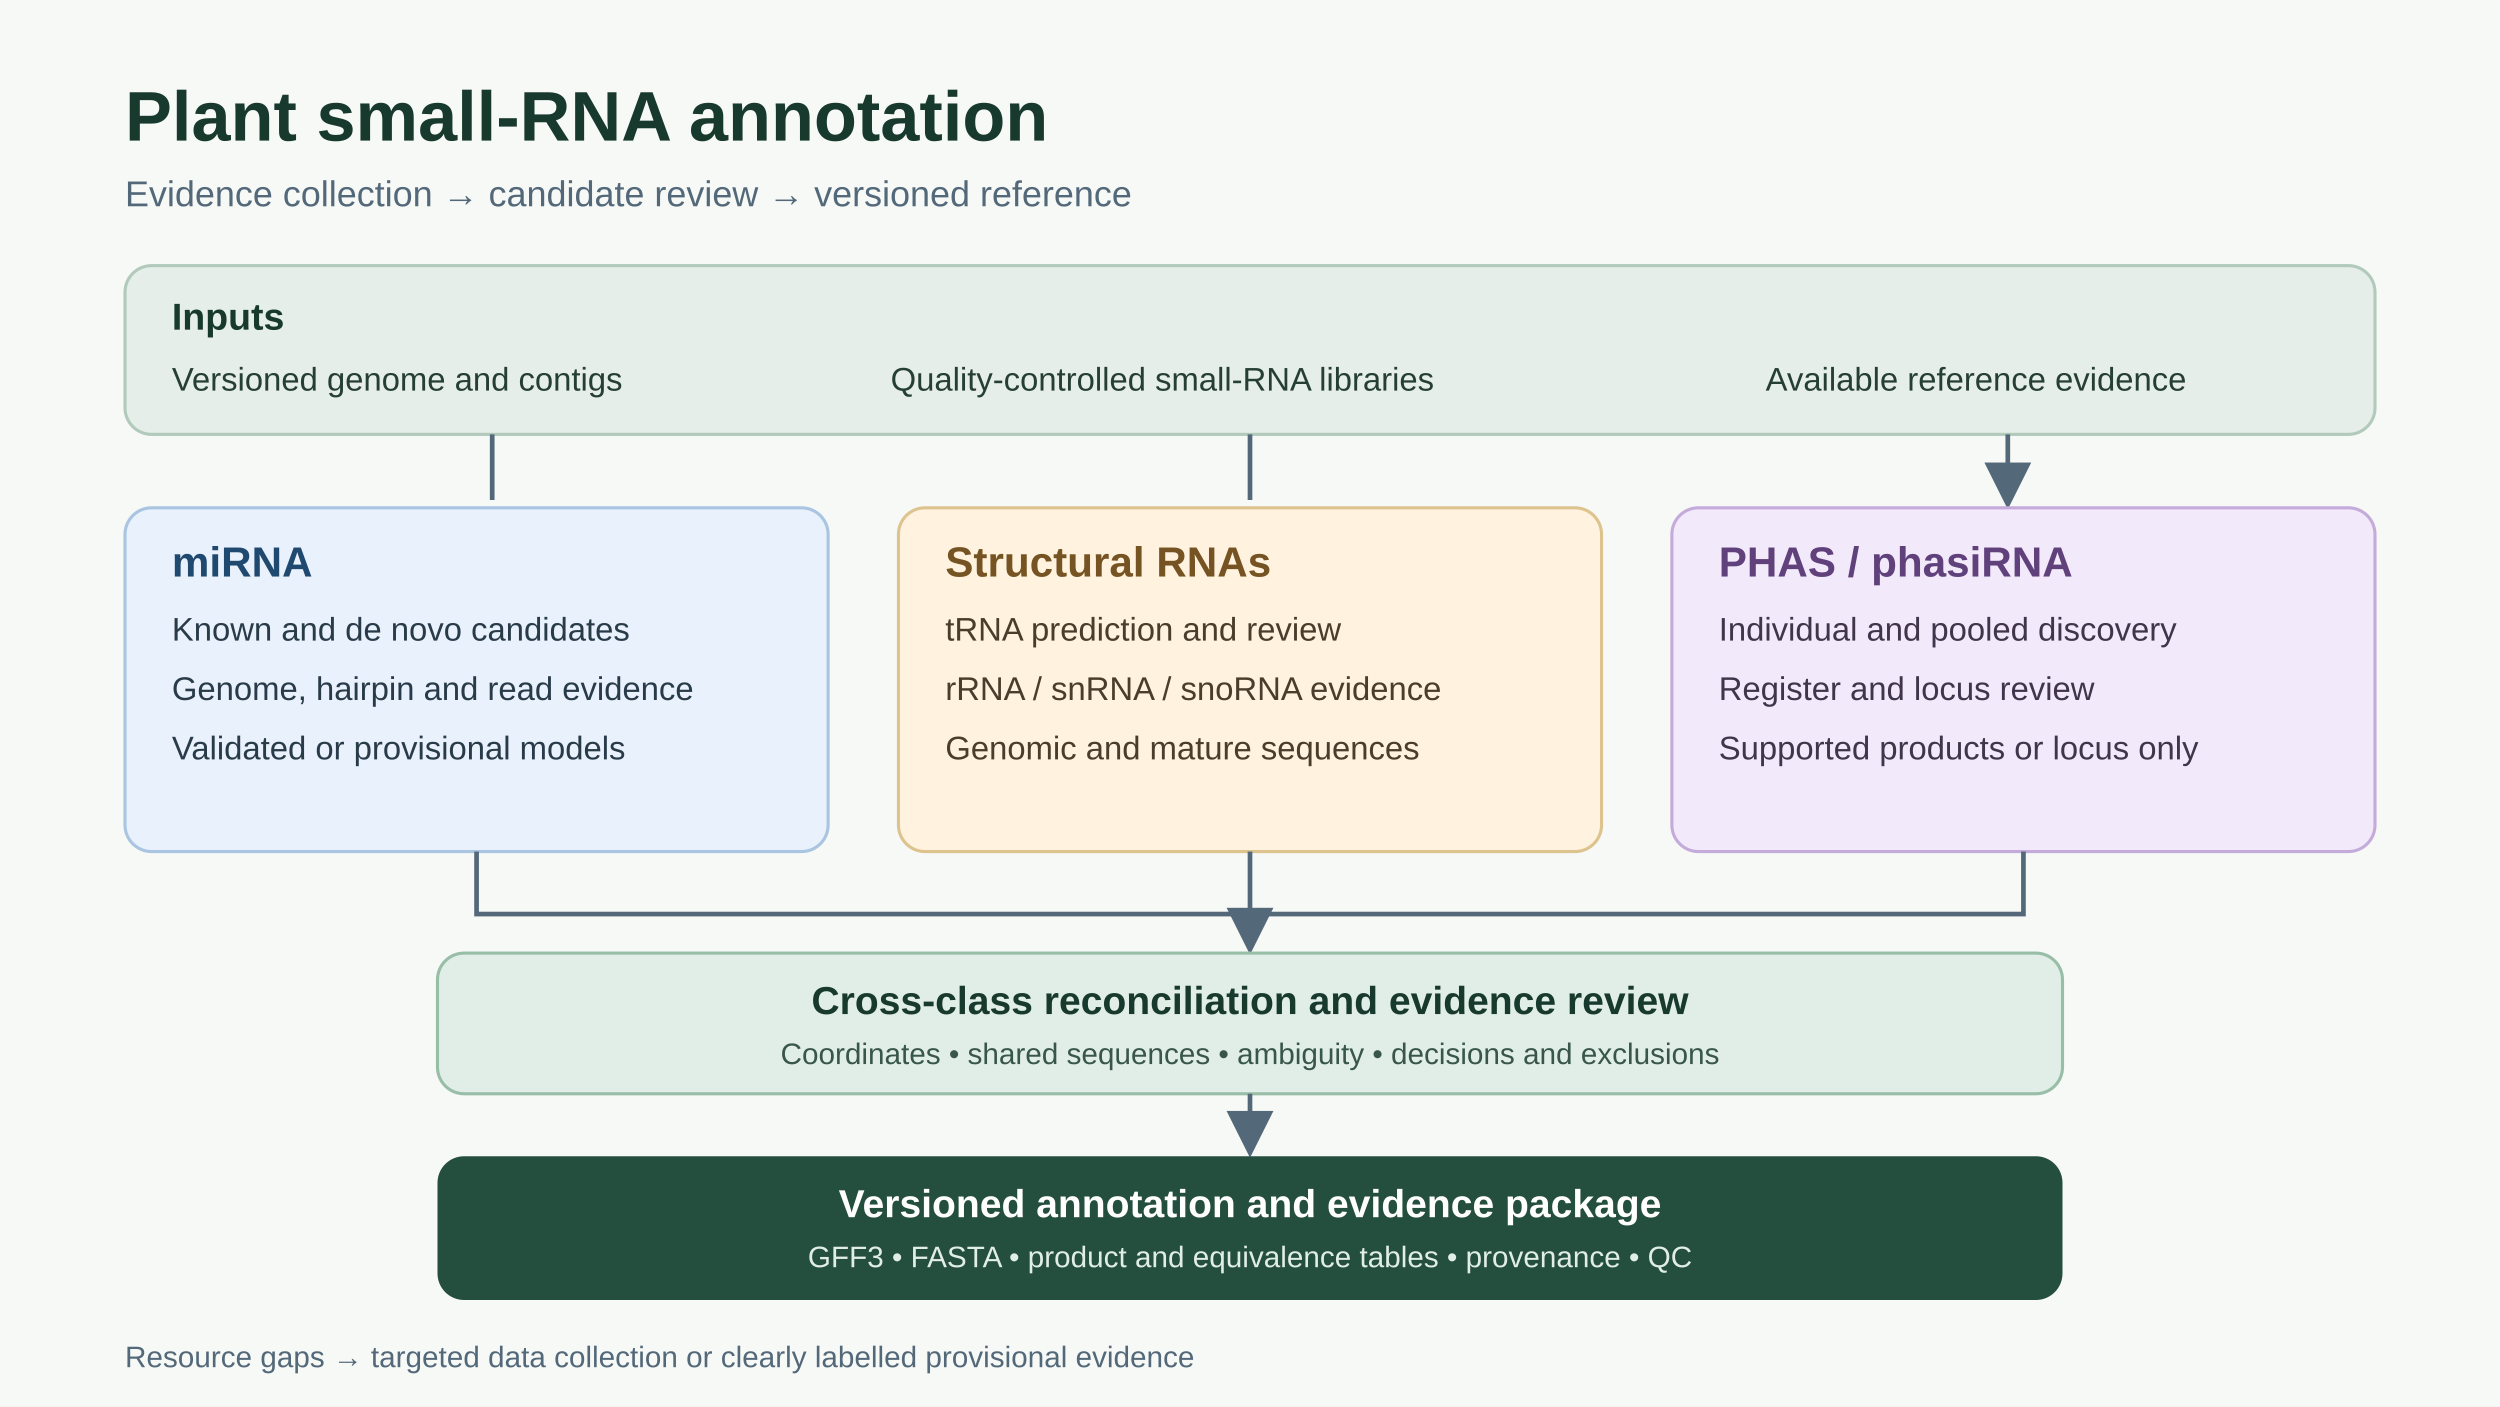
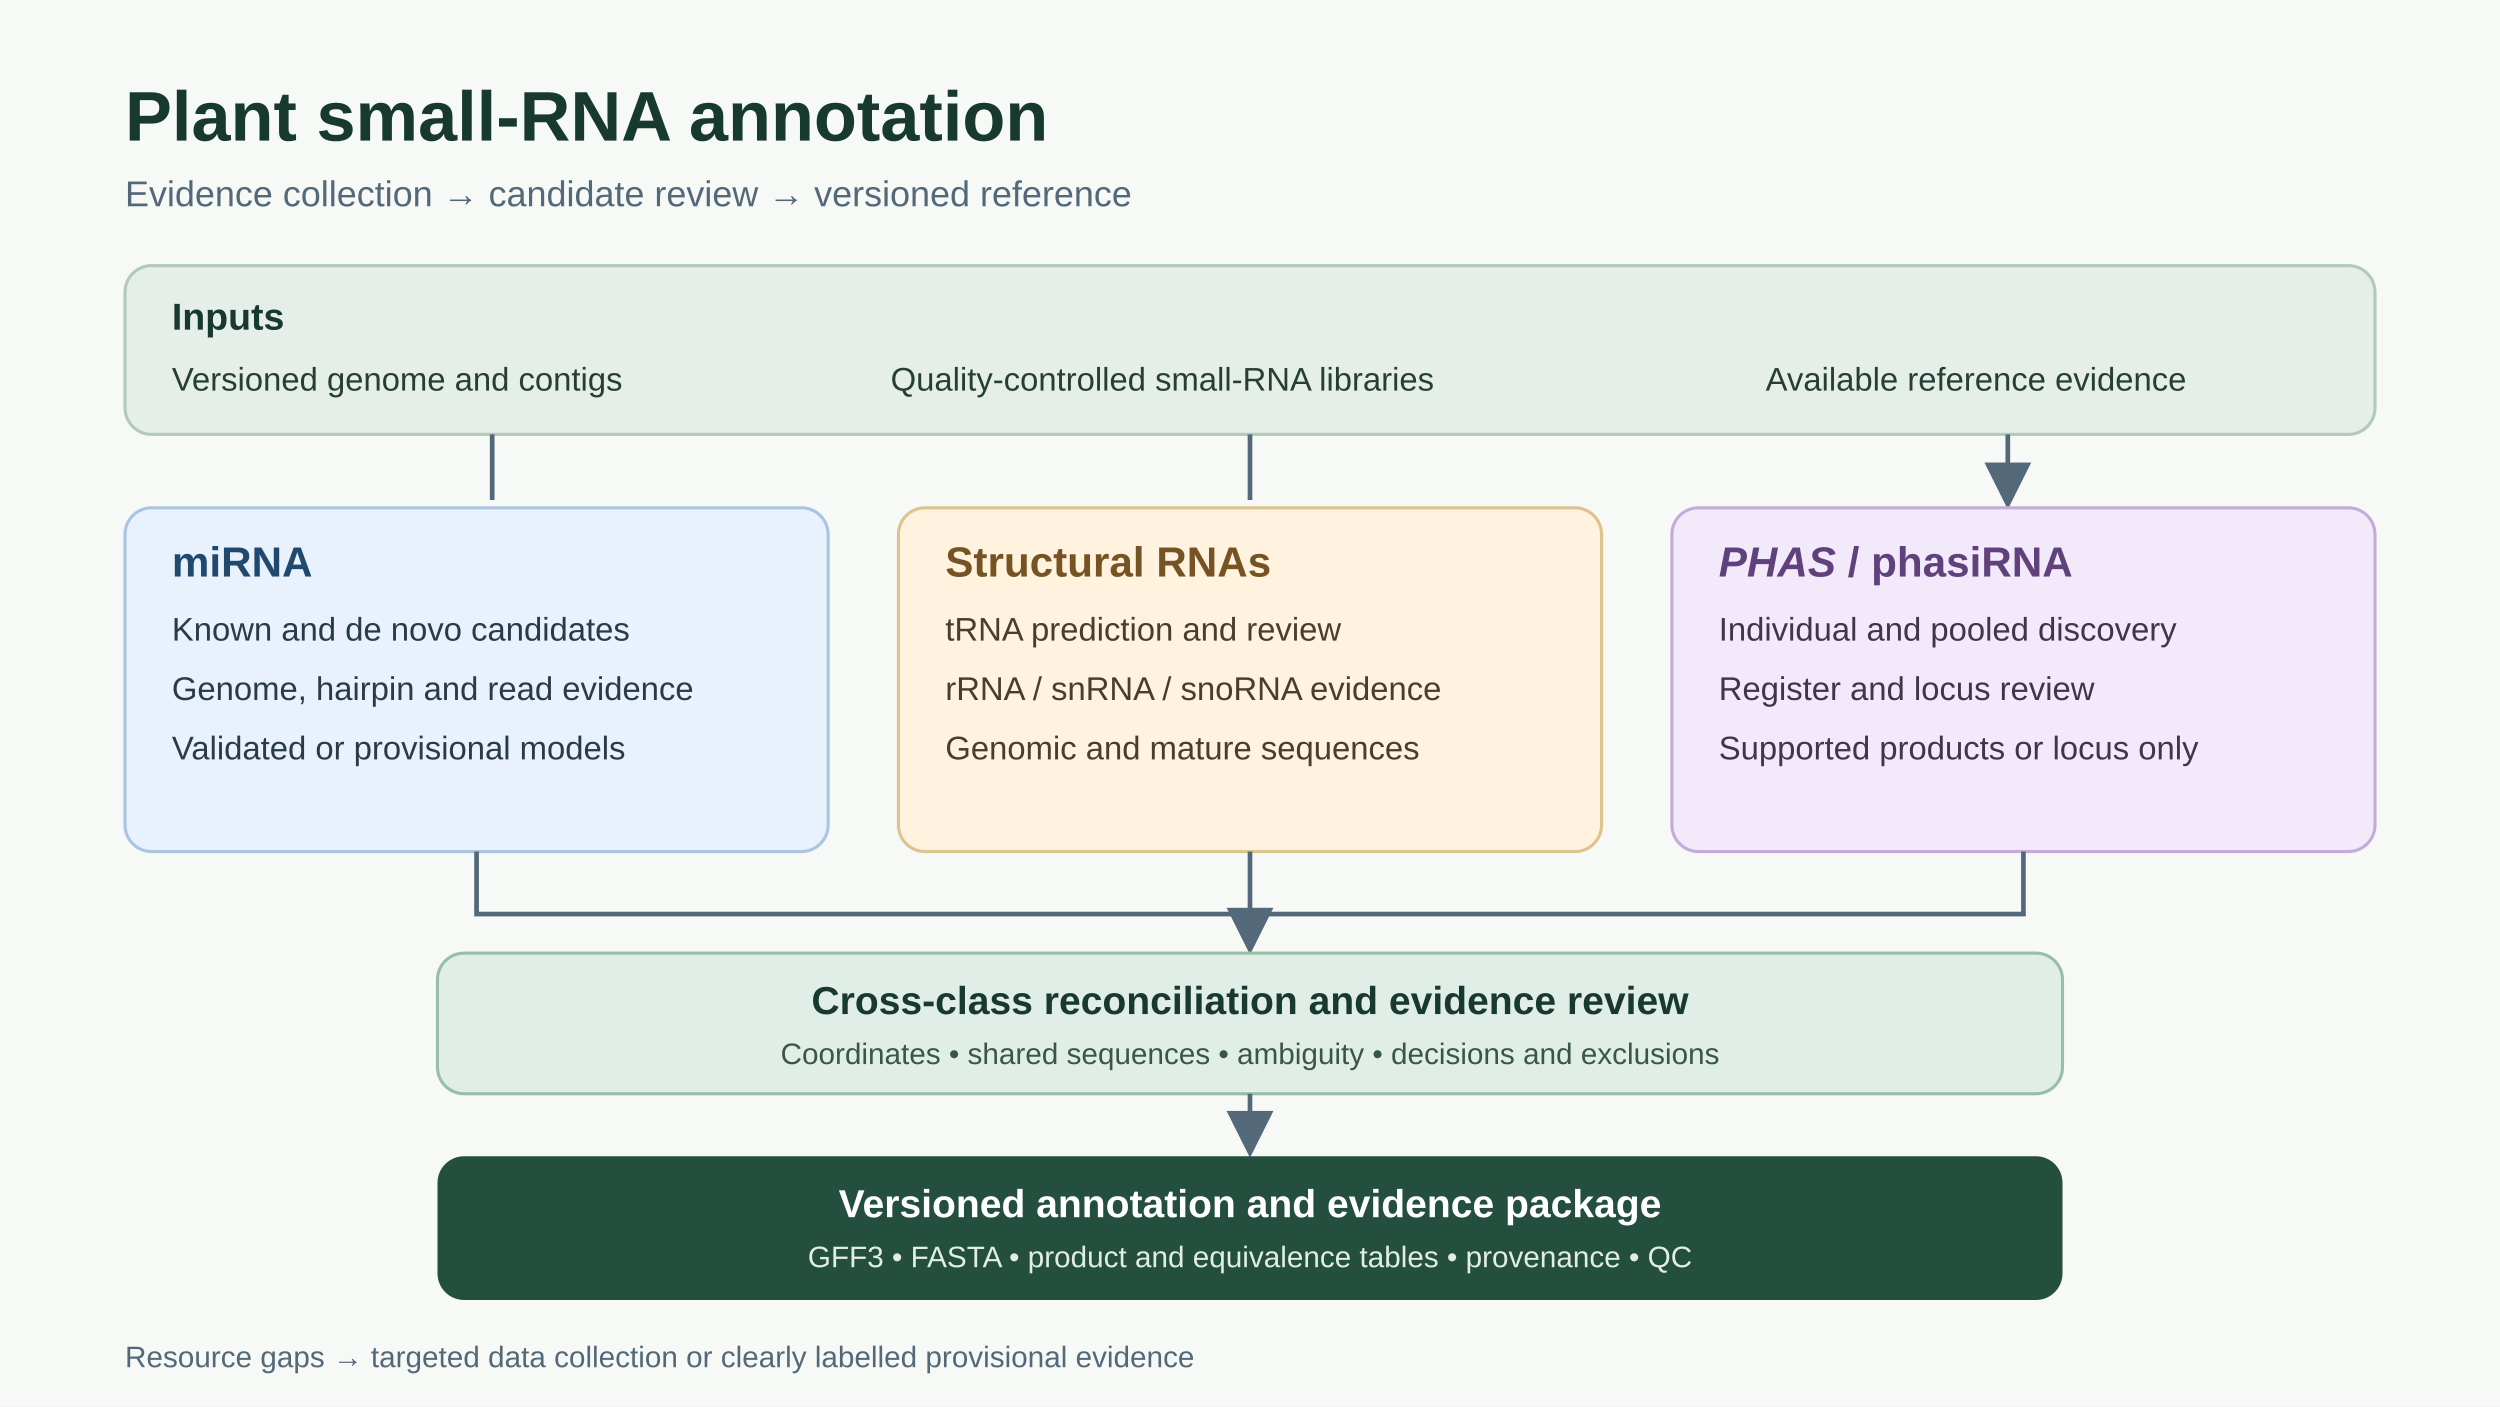
<svg xmlns="http://www.w3.org/2000/svg" width="1600" height="900" viewBox="0 0 1600 900" role="img" aria-labelledby="title desc">
  <defs>
    <marker id="arrow" markerWidth="10" markerHeight="10" refX="8" refY="5" orient="auto">
      <path d="M0 0 L10 5 L0 10 Z" fill="#536879" />
    </marker>
  </defs>
  <rect width="1600" height="900" fill="#f7f9f7" />
  <text x="80" y="90" font-family="Arial, sans-serif" font-size="45" font-weight="700" fill="#18392e">Plant small-RNA annotation</text>
  <text x="80" y="132" font-family="Arial, sans-serif" font-size="23" fill="#536879">Evidence collection → candidate review → versioned reference</text>
  <rect x="80" y="170" width="1440" height="108" rx="17" fill="#e6eee9" stroke="#b2cabb" stroke-width="2" />
  <text x="110" y="211" font-family="Arial, sans-serif" font-weight="700" font-size="24" fill="#18392e">Inputs</text>
  <text x="110" y="250" font-family="Arial, sans-serif" font-size="21" fill="#263f35">Versioned genome and contigs</text>
  <text x="570" y="250" font-family="Arial, sans-serif" font-size="21" fill="#263f35">Quality-controlled small-RNA libraries</text>
  <text x="1130" y="250" font-family="Arial, sans-serif" font-size="21" fill="#263f35">Available reference evidence</text>
  <path d="M315 278 V320 M800 278 V320 M1285 278 V320" stroke="#536879" stroke-width="3" marker-end="url(#arrow)" />
  <g font-family="Arial, sans-serif">
    <rect x="80" y="325" width="450" height="220" rx="17" fill="#e8f1fc" stroke="#a9c5e1" stroke-width="2" />
    <text x="110" y="369" font-size="27" font-weight="700" fill="#204970">miRNA</text>
    <text x="110" y="410" font-size="21" fill="#293b49">Known and de novo candidates</text>
    <text x="110" y="448" font-size="21" fill="#293b49">Genome, hairpin and read evidence</text>
    <text x="110" y="486" font-size="21" fill="#293b49">Validated or provisional models</text>
    <rect x="575" y="325" width="450" height="220" rx="17" fill="#fff2de" stroke="#ddc38e" stroke-width="2" />
    <text x="605" y="369" font-size="27" font-weight="700" fill="#765322">Structural RNAs</text>
    <text x="605" y="410" font-size="21" fill="#493e2c">tRNA prediction and review</text>
    <text x="605" y="448" font-size="21" fill="#493e2c">rRNA / snRNA / snoRNA evidence</text>
    <text x="605" y="486" font-size="21" fill="#493e2c">Genomic and mature sequences</text>
    <rect x="1070" y="325" width="450" height="220" rx="17" fill="#f2eafa" stroke="#c5abd9" stroke-width="2" />
-     <text x="1100" y="369" font-size="27" font-weight="700" fill="#60417c">PHAS / phasiRNA</text>
+     <text x="1100" y="369" font-size="27" font-weight="700" fill="#60417c">
+       <tspan font-style="italic">PHAS</tspan> / phasiRNA</text>
    <text x="1100" y="410" font-size="21" fill="#40354b">Individual and pooled discovery</text>
    <text x="1100" y="448" font-size="21" fill="#40354b">Register and locus review</text>
    <text x="1100" y="486" font-size="21" fill="#40354b">Supported products or locus only</text>
  </g>
  <path d="M305 545 V585 H800 M1295 545 V585 H800 M800 545 V605" stroke="#536879" stroke-width="3" fill="none" marker-end="url(#arrow)" />
  <rect x="280" y="610" width="1040" height="90" rx="17" fill="#e1eee8" stroke="#99bea8" stroke-width="2" />
  <text x="800" y="649" text-anchor="middle" font-family="Arial, sans-serif" font-size="25" font-weight="700" fill="#18392e">Cross-class reconciliation and evidence review</text>
  <text x="800" y="681" text-anchor="middle" font-family="Arial, sans-serif" font-size="19" fill="#39564a">Coordinates • shared sequences • ambiguity • decisions and exclusions</text>
  <path d="M800 700 V735" stroke="#536879" stroke-width="3" marker-end="url(#arrow)" />
  <rect x="280" y="740" width="1040" height="92" rx="17" fill="#244e3e" />
  <text x="800" y="779" text-anchor="middle" font-family="Arial, sans-serif" font-size="25" font-weight="700" fill="#fff">Versioned annotation and evidence package</text>
  <text x="800" y="811" text-anchor="middle" font-family="Arial, sans-serif" font-size="19" fill="#e0eee6">GFF3 • FASTA • product and equivalence tables • provenance • QC</text>
  <text x="80" y="875" font-family="Arial, sans-serif" font-size="19" fill="#536879">Resource gaps → targeted data collection or clearly labelled provisional evidence</text>
</svg>
